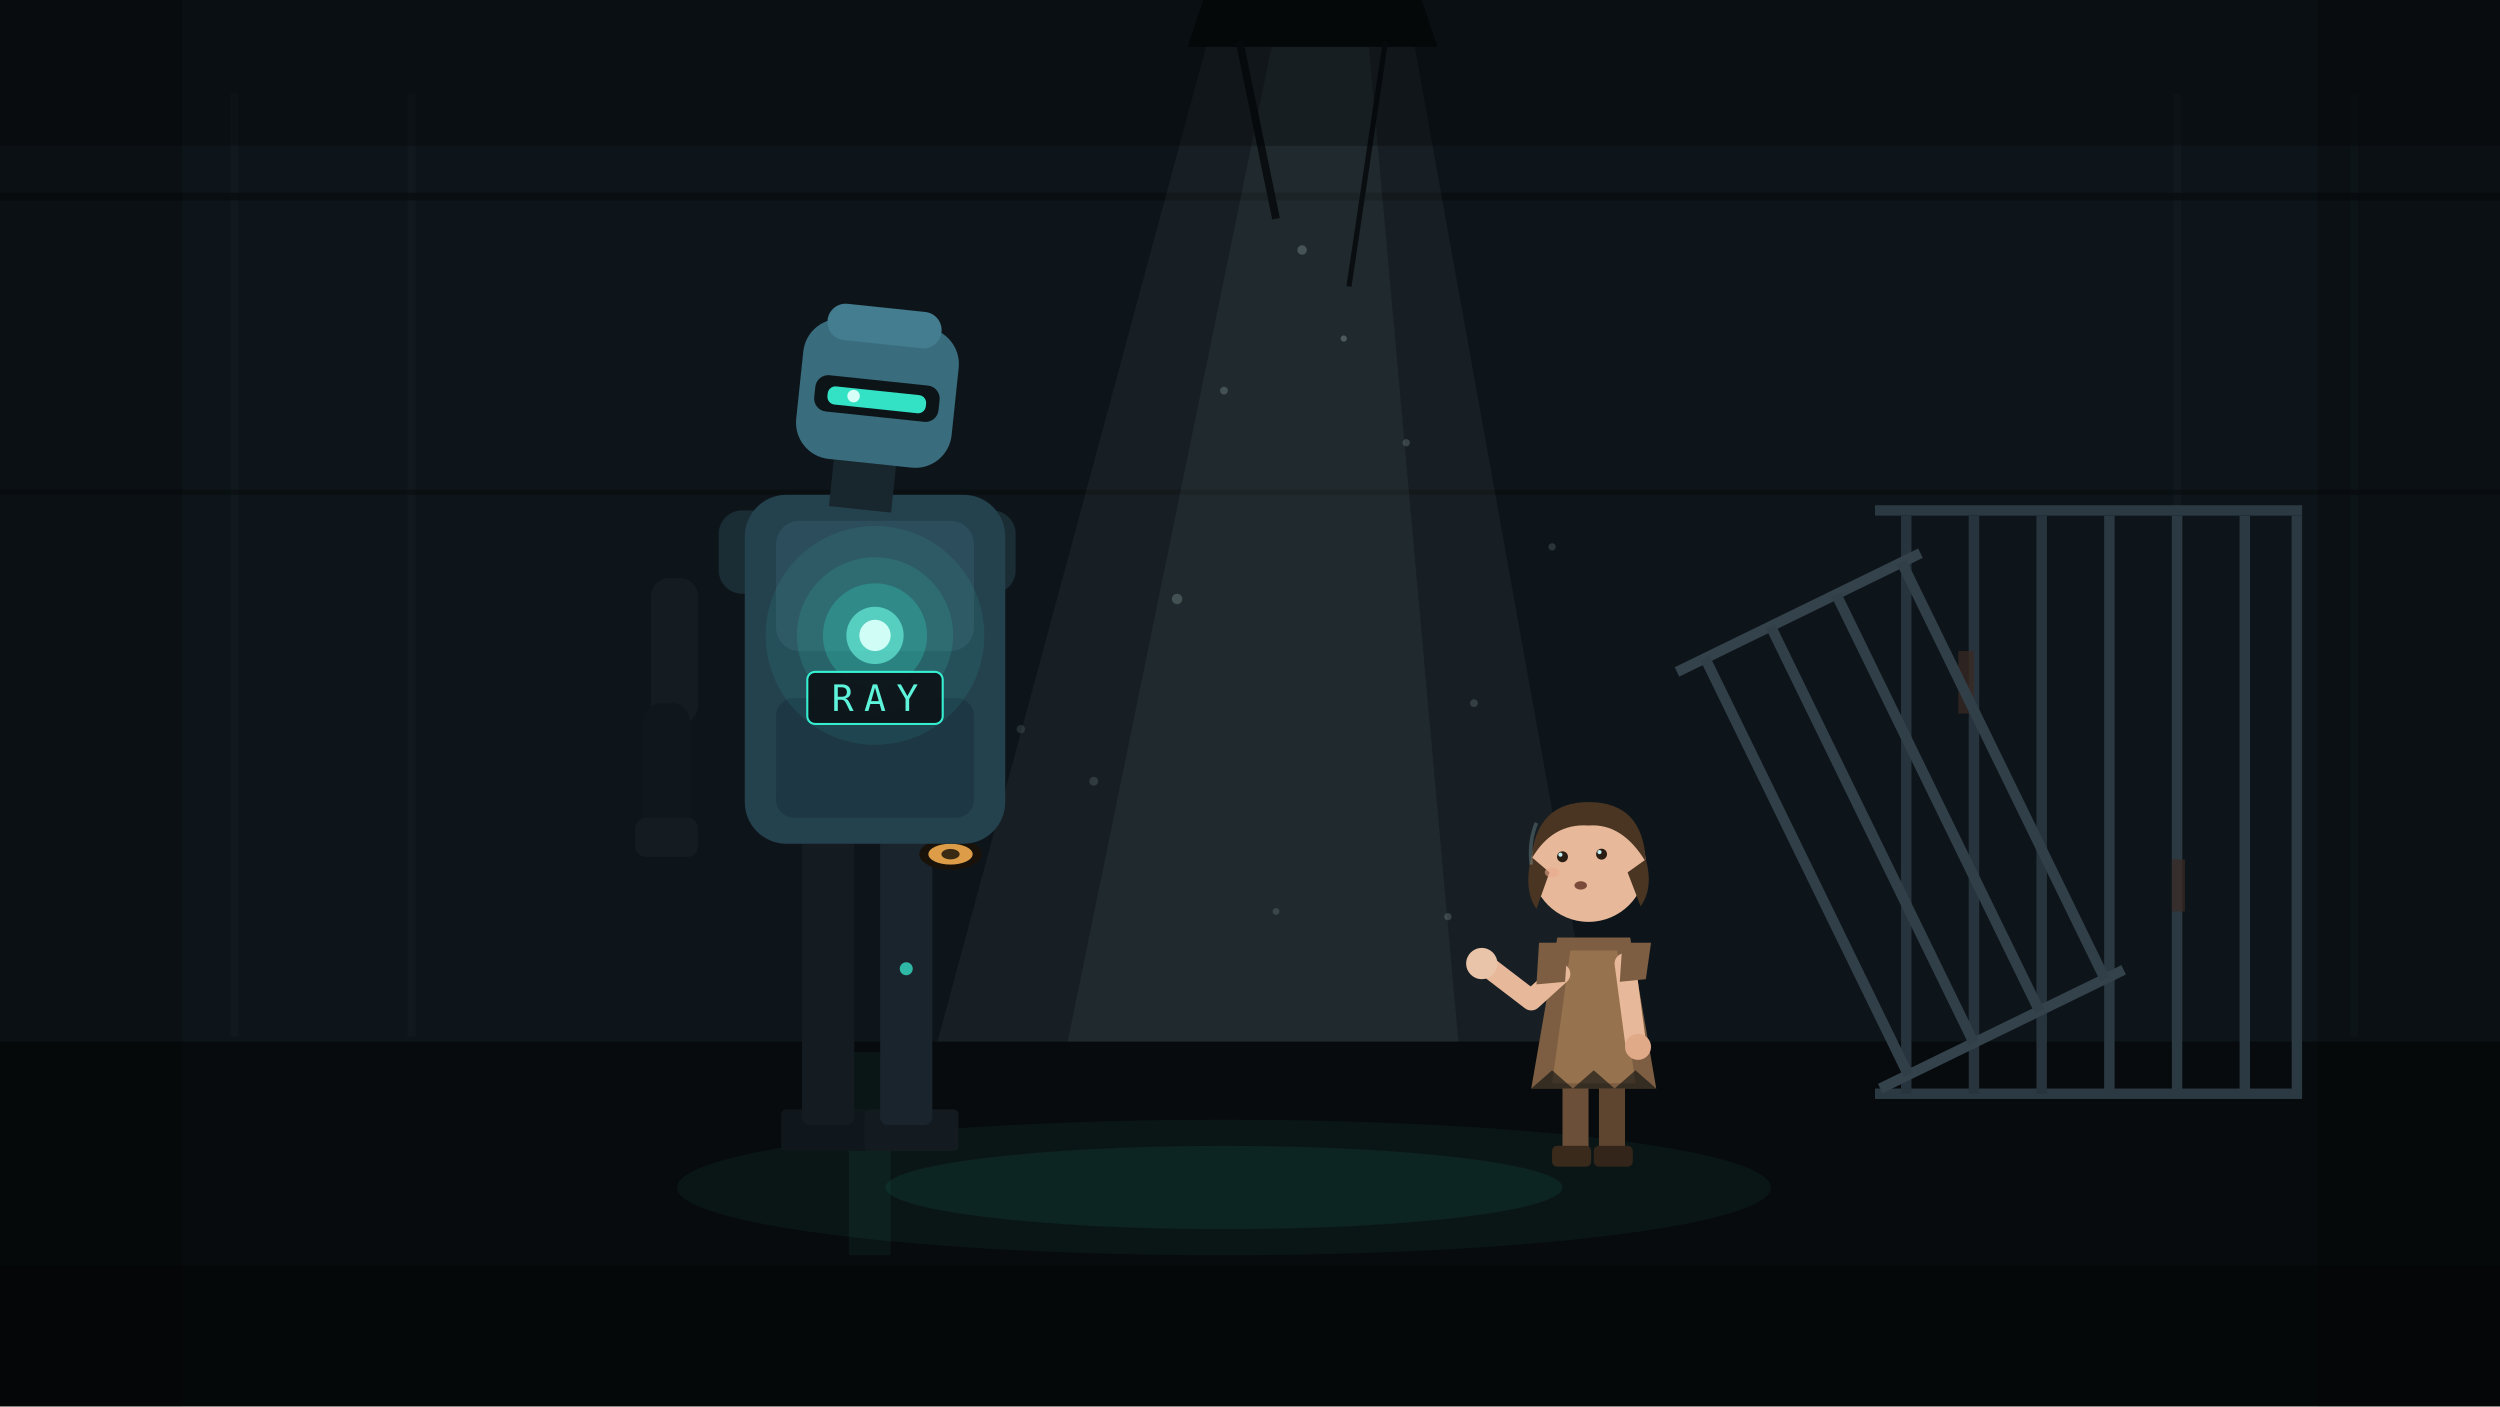
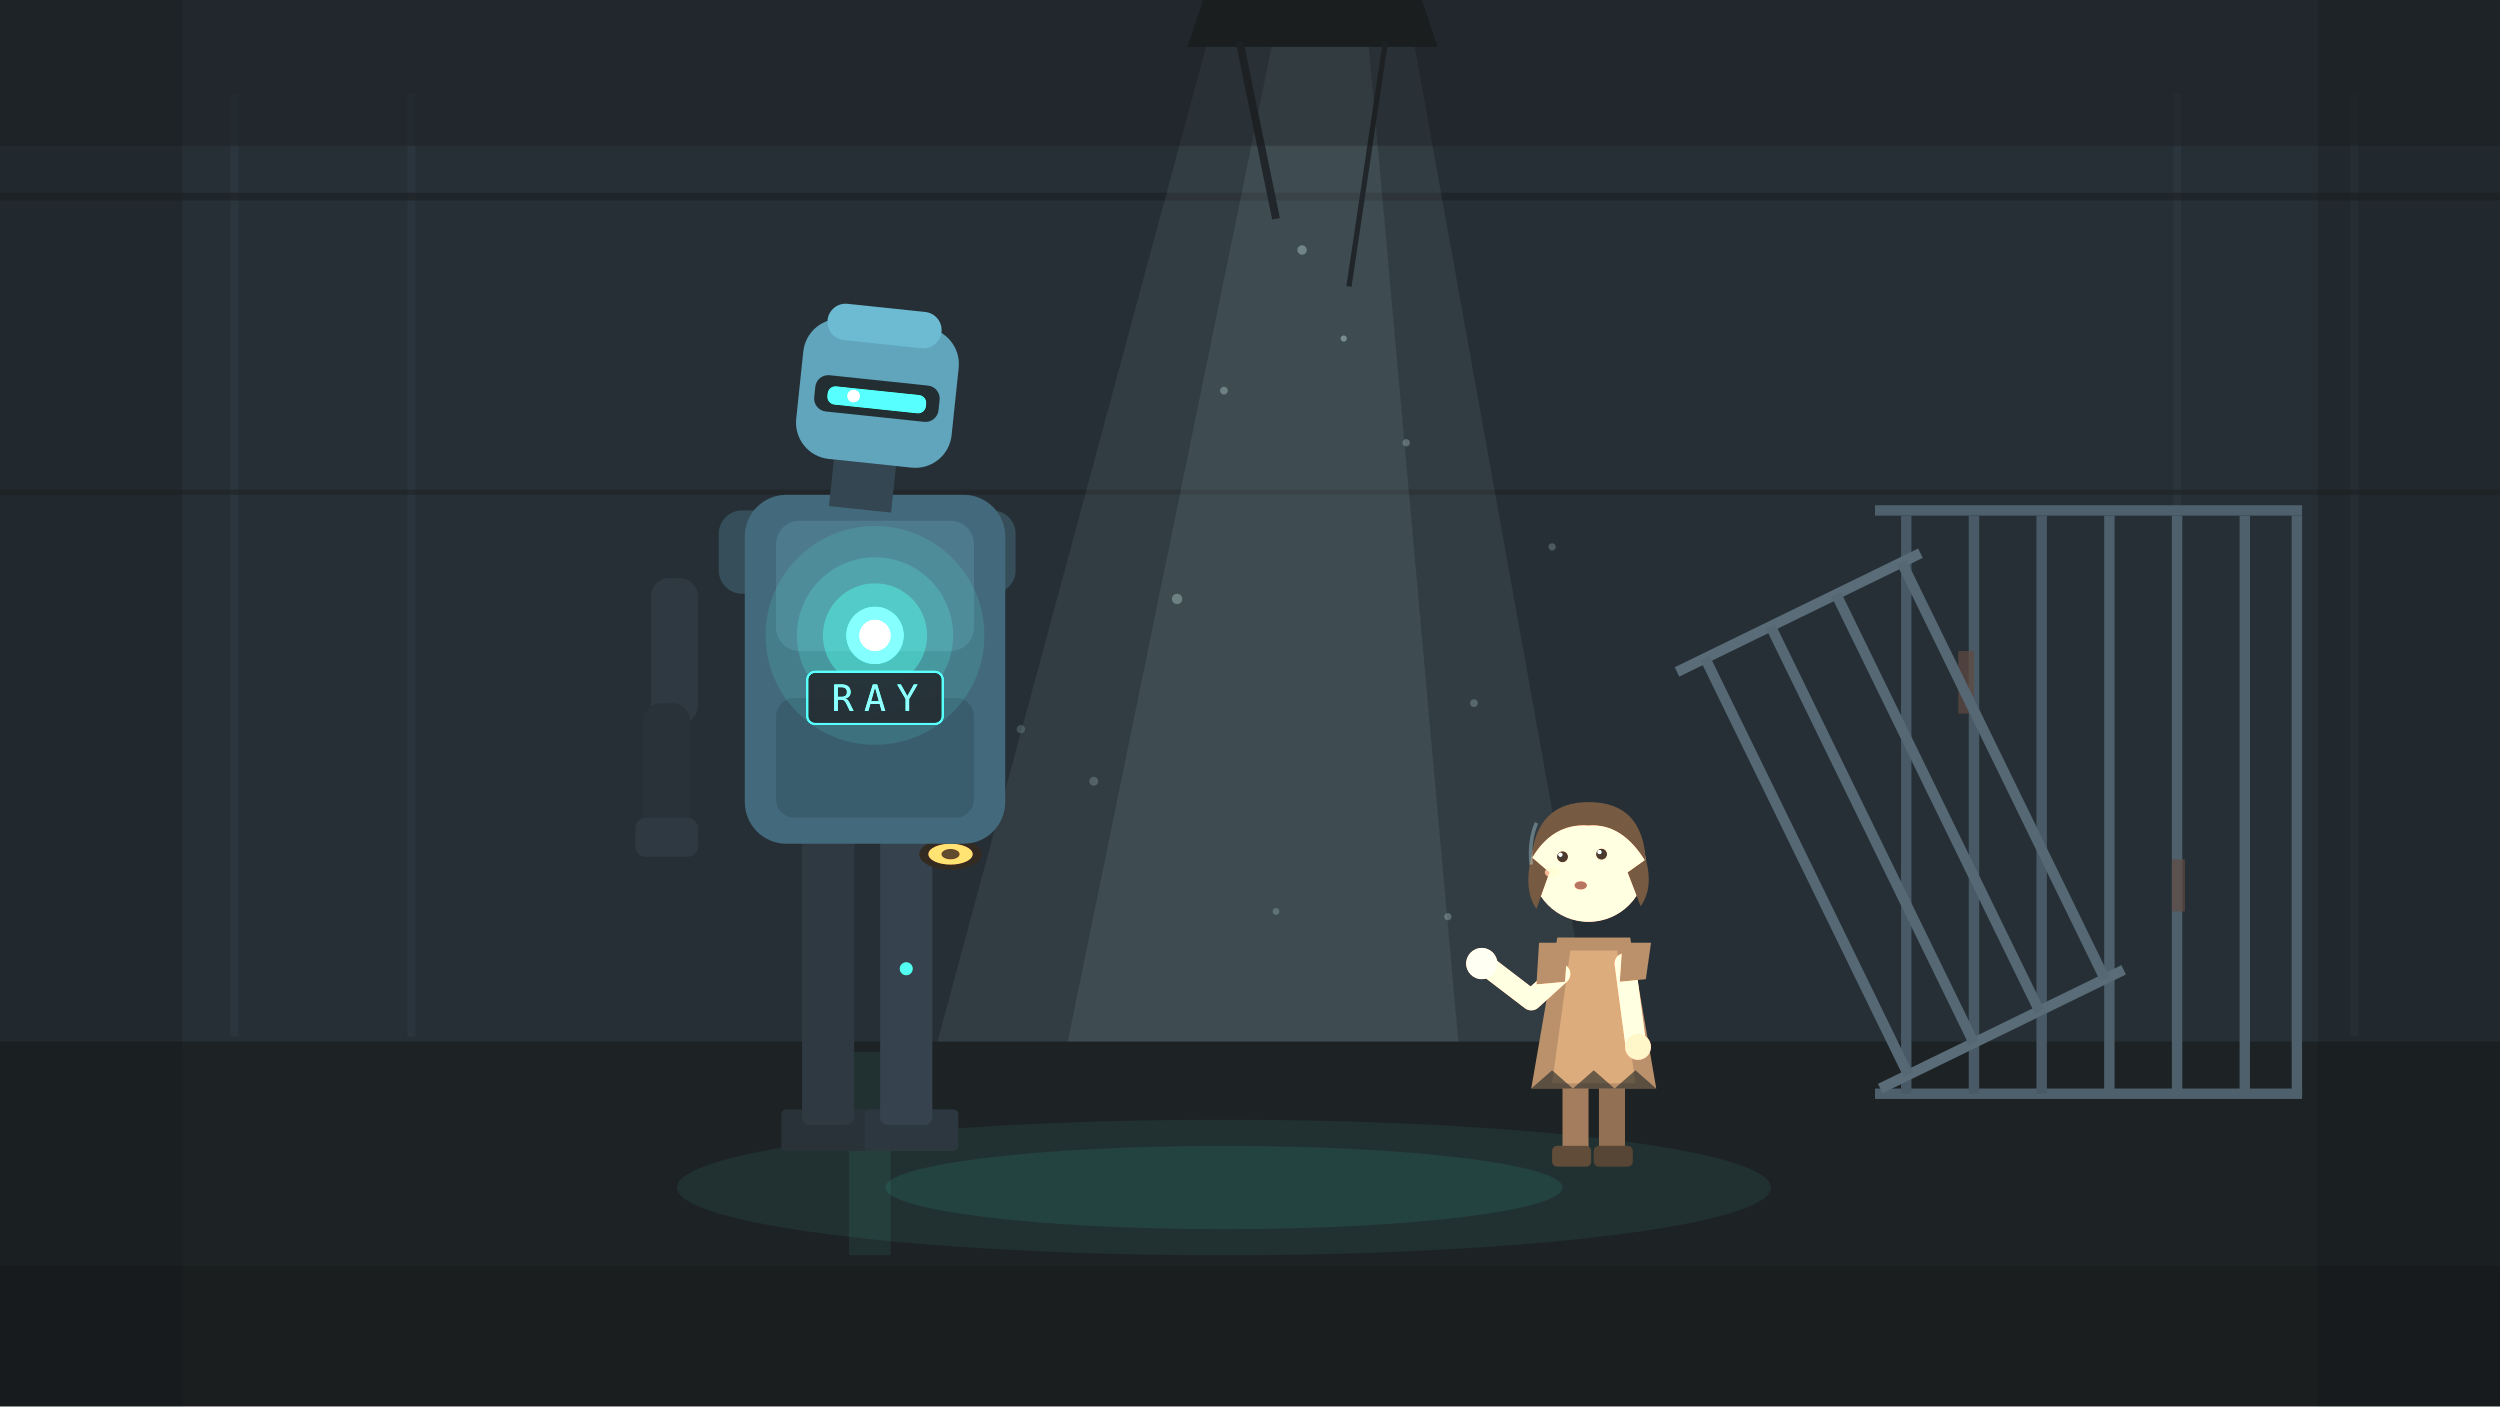
<svg xmlns="http://www.w3.org/2000/svg" width="960" height="540" viewBox="0 0 960 540" role="img">
-   <rect x="0" y="0" width="960" height="540" fill="#0a0e11" />
-   <rect x="0" y="0" width="960" height="400" fill="#0e151a" />
-   <rect x="0" y="400" width="960" height="140" fill="#070b0d" />
-   <g opacity="0.4">
-     <line x1="90" y1="36" x2="90" y2="398" stroke="#161f26" stroke-width="3" />
-     <line x1="158" y1="36" x2="158" y2="398" stroke="#161f26" stroke-width="3" />
-     <line x1="836" y1="36" x2="836" y2="398" stroke="#161f26" stroke-width="3" />
-     <line x1="904" y1="36" x2="904" y2="398" stroke="#161f26" stroke-width="3" />
+   <defs>
+     <filter id="lift" x="0" y="0" width="100%" height="100%" color-interpolation-filters="sRGB">
+       <feComponentTransfer>
+         <feFuncR type="linear" slope="1.34" intercept="0.075" />
+         <feFuncG type="linear" slope="1.34" intercept="0.075" />
+         <feFuncB type="linear" slope="1.34" intercept="0.075" />
+       </feComponentTransfer>
+     </filter>
+   </defs>
+   <g filter="url(#lift)">
+     <rect x="0" y="0" width="960" height="540" fill="#0a0e11" />
+     <rect x="0" y="0" width="960" height="400" fill="#0e151a" />
+     <rect x="0" y="400" width="960" height="140" fill="#070b0d" />
+     <g opacity="0.4">
+       <line x1="90" y1="36" x2="90" y2="398" stroke="#161f26" stroke-width="3" />
+       <line x1="158" y1="36" x2="158" y2="398" stroke="#161f26" stroke-width="3" />
+       <line x1="836" y1="36" x2="836" y2="398" stroke="#161f26" stroke-width="3" />
+       <line x1="904" y1="36" x2="904" y2="398" stroke="#161f26" stroke-width="3" />
+     </g>
+     <rect x="0" y="74" width="960" height="3" fill="#070b0d" opacity="0.7" />
+     <rect x="0" y="188" width="960" height="2" fill="#070b0d" opacity="0.6" />
+     <polygon points="468,0 540,0 612,400 360,400" fill="#cfeef0" opacity="0.05" />
+     <polygon points="492,0 524,0 560,400 410,400" fill="#dff6f7" opacity="0.05" />
+     <polygon points="462,0 546,0 552,18 456,18" fill="#070b0d" />
+     <line x1="476" y1="16" x2="490" y2="84" stroke="#0a0e11" stroke-width="3" />
+     <line x1="532" y1="16" x2="518" y2="110" stroke="#0a0e11" stroke-width="2" />
+     <g>
+       <line x1="720" y1="196" x2="884" y2="196" stroke="#2b3942" stroke-width="4" />
+       <line x1="720" y1="420" x2="884" y2="420" stroke="#2b3942" stroke-width="4" />
+       <line x1="732" y1="198" x2="732" y2="420" stroke="#28343d" stroke-width="4" />
+       <line x1="758" y1="198" x2="758" y2="420" stroke="#28343d" stroke-width="4" />
+       <line x1="784" y1="198" x2="784" y2="420" stroke="#28343d" stroke-width="4" />
+       <line x1="810" y1="198" x2="810" y2="420" stroke="#2b3942" stroke-width="4" />
+       <line x1="836" y1="198" x2="836" y2="420" stroke="#2b3942" stroke-width="4" />
+       <line x1="862" y1="198" x2="862" y2="420" stroke="#2b3942" stroke-width="4" />
+       <line x1="882" y1="198" x2="882" y2="420" stroke="#2b3942" stroke-width="4" />
+       <rect x="752" y="250" width="6" height="24" fill="#3a2a22" opacity="0.7" />
+       <rect x="834" y="330" width="5" height="20" fill="#3a2a22" opacity="0.7" />
+     </g>
+     <g transform="rotate(-26 722 418)">
+       <line x1="722" y1="240" x2="826" y2="240" stroke="#34424b" stroke-width="4" />
+       <line x1="722" y1="418" x2="826" y2="418" stroke="#34424b" stroke-width="4" />
+       <line x1="734" y1="240" x2="734" y2="418" stroke="#313f48" stroke-width="4" />
+       <line x1="762" y1="240" x2="762" y2="418" stroke="#313f48" stroke-width="4" />
+       <line x1="790" y1="240" x2="790" y2="418" stroke="#313f48" stroke-width="4" />
+       <line x1="818" y1="240" x2="818" y2="418" stroke="#313f48" stroke-width="4" />
+     </g>
+     <ellipse cx="470" cy="456" rx="210" ry="26" fill="#37f7d8" opacity="0.05" />
+     <ellipse cx="470" cy="456" rx="130" ry="16" fill="#37f7d8" opacity="0.06" />
+     <rect x="326" y="404" width="16" height="78" fill="#37f7d8" opacity="0.05" />
+     <g>
+       <rect x="300" y="426" width="34" height="16" rx="2" fill="#10171c" />
+       <rect x="332" y="426" width="36" height="16" rx="2" fill="#131b21" />
+       <rect x="308" y="314" width="20" height="118" rx="3" fill="#141c22" />
+       <rect x="338" y="314" width="20" height="118" rx="3" fill="#1a242c" />
+       <circle cx="348" cy="372" r="2.5" fill="#37f7d8" opacity="0.7" />
+       <rect x="250" y="222" width="18" height="56" rx="7" fill="#141c22" />
+       <rect x="247" y="270" width="18" height="50" rx="7" fill="#10171c" />
+       <rect x="244" y="314" width="24" height="15" rx="4" fill="#141c22" />
+       <rect x="356" y="216" width="20" height="58" rx="8" fill="#1a242c" />
+       <rect x="354" y="270" width="22" height="56" rx="10" fill="#20323b" />
+       <ellipse cx="365" cy="328" rx="12" ry="6" fill="#18120a" />
+       <ellipse cx="365" cy="328" rx="8.5" ry="4" fill="#ffb454" opacity="0.85" />
+       <ellipse cx="365" cy="328" rx="3.5" ry="2" fill="#3a2a14" />
+       <rect x="276" y="196" width="34" height="32" rx="9" fill="#1a2c34" />
+       <rect x="352" y="196" width="38" height="32" rx="9" fill="#1a2c34" />
+       <rect x="286" y="190" width="100" height="134" rx="16" fill="#24414e" />
+       <rect x="298" y="200" width="76" height="50" rx="9" fill="#2c4d5b" />
+       <rect x="298" y="268" width="76" height="46" rx="7" fill="#1d3744" />
+       <circle cx="336" cy="244" r="42" fill="#37f7d8" opacity="0.08" />
+       <circle cx="336" cy="244" r="30" fill="#37f7d8" opacity="0.12" />
+       <circle cx="336" cy="244" r="20" fill="#37f7d8" opacity="0.22" />
+       <circle cx="336" cy="244" r="11" fill="#6ffbe6" opacity="0.6" />
+       <circle cx="336" cy="244" r="6" fill="#d6fff8" opacity="0.95" />
+       <rect x="310" y="258" width="52" height="20" rx="3" fill="#0d1418" stroke="#37f7d8" stroke-width="0.8" opacity="0.95" />
+       <text x="336" y="273" text-anchor="middle" fill="#5ef4dc" font-family="monospace" font-size="14" letter-spacing="4">RAY</text>
+       <g transform="rotate(6 336 160)">
+         <rect x="322" y="178" width="24" height="18" fill="#18262e" />
+         <rect x="306" y="124" width="60" height="54" rx="14" fill="#396d7e" />
+         <rect x="314" y="118" width="44" height="14" rx="7" fill="#437d8f" />
+         <rect x="312" y="146" width="48" height="14" rx="5" fill="#0c1417" />
+         <rect x="317" y="150" width="38" height="7" rx="3" fill="#37f7d8" opacity="0.9" />
+         <circle cx="327" cy="153" r="2.4" fill="#d6fff8" />
+       </g>
+     </g>
+     <g>
+       <rect x="600" y="414" width="10" height="30" rx="3" fill="#6b4f38" />
+       <rect x="614" y="414" width="10" height="30" rx="3" fill="#5e4530" />
+       <rect x="596" y="440" width="15" height="8" rx="2" fill="#3a2a1c" />
+       <rect x="612" y="440" width="15" height="8" rx="2" fill="#33251a" />
+       <path d="M598 360 L626 360 L636 418 L588 418 Z" fill="#7d5e42" />
+       <path d="M603 365 L621 365 L628 416 L596 416 Z" fill="#9a7650" opacity="0.85" />
+       <path d="M588 418 L596 411 L604 418 L612 411 L620 418 L628 411 L636 418 Z" fill="#070b0d" opacity="0.6" />
+       <path d="M624 370 L628 400" fill="none" stroke="#e8b89a" stroke-width="8" stroke-linecap="round" />
+       <path d="M623 362 L634 362 L632 376 L622 377 Z" fill="#7d5e42" />
+       <circle cx="629" cy="402" r="5" fill="#e0a988" />
+       <path d="M599 374 L588 384 L571 371" fill="none" stroke="#e8b89a" stroke-width="8" stroke-linecap="round" stroke-linejoin="round" />
+       <path d="M591 362 L602 362 L601 377 L590 378 Z" fill="#7d5e42" />
+       <circle cx="569" cy="370" r="6" fill="#eac4a8" />
+       <circle cx="610" cy="332" r="22" fill="#e8b89a" />
+       <path d="M588 330 Q590 308 610 308 Q631 308 632 331 Q623 316 610 317 Q596 316 588 330 Z" fill="#4a3522" />
+       <path d="M588 329 Q585 342 590 349 L595 335 Z" fill="#4a3522" />
+       <path d="M632 330 Q635 341 630 348 L625 335 Z" fill="#4a3522" />
+       <circle cx="600" cy="329" r="2.1" fill="#2a1d14" />
+       <circle cx="615" cy="328" r="2.1" fill="#2a1d14" />
+       <circle cx="599.2" cy="328.2" r="0.8" fill="#bfeef0" />
+       <circle cx="614.2" cy="327.2" r="0.8" fill="#bfeef0" />
+       <ellipse cx="607" cy="340" rx="2.4" ry="1.6" fill="#7a4a3a" />
+       <ellipse cx="596" cy="335" rx="2.8" ry="1.9" fill="#eaa98c" opacity="0.6" />
+       <path d="M590 316 Q587 323 588 332" fill="none" stroke="#bfeef0" stroke-width="1.4" opacity="0.22" />
+     </g>
+     <g fill="#cfeae8">
+       <circle cx="500" cy="96" r="1.8" opacity="0.22" />
+       <circle cx="540" cy="170" r="1.4" opacity="0.18" />
+       <circle cx="452" cy="230" r="2" opacity="0.2" />
+       <circle cx="566" cy="270" r="1.5" opacity="0.16" />
+       <circle cx="516" cy="130" r="1.2" opacity="0.25" />
+       <circle cx="420" cy="300" r="1.7" opacity="0.14" />
+       <circle cx="596" cy="210" r="1.4" opacity="0.15" />
+       <circle cx="470" cy="150" r="1.5" opacity="0.2" />
+       <circle cx="392" cy="280" r="1.6" opacity="0.12" />
+       <circle cx="556" cy="352" r="1.4" opacity="0.18" />
+       <circle cx="490" cy="350" r="1.3" opacity="0.15" />
+     </g>
+     <rect x="0" y="0" width="960" height="56" fill="#000000" opacity="0.28" />
+     <rect x="0" y="486" width="960" height="54" fill="#000000" opacity="0.32" />
+     <rect x="0" y="0" width="70" height="540" fill="#000000" opacity="0.22" />
+     <rect x="890" y="0" width="70" height="540" fill="#000000" opacity="0.22" />
  </g>
-   <rect x="0" y="74" width="960" height="3" fill="#070b0d" opacity="0.7" />
-   <rect x="0" y="188" width="960" height="2" fill="#070b0d" opacity="0.6" />
-   <polygon points="468,0 540,0 612,400 360,400" fill="#cfeef0" opacity="0.05" />
-   <polygon points="492,0 524,0 560,400 410,400" fill="#dff6f7" opacity="0.05" />
-   <polygon points="462,0 546,0 552,18 456,18" fill="#070b0d" />
-   <line x1="476" y1="16" x2="490" y2="84" stroke="#0a0e11" stroke-width="3" />
-   <line x1="532" y1="16" x2="518" y2="110" stroke="#0a0e11" stroke-width="2" />
-   <g>
-     <line x1="720" y1="196" x2="884" y2="196" stroke="#2b3942" stroke-width="4" />
-     <line x1="720" y1="420" x2="884" y2="420" stroke="#2b3942" stroke-width="4" />
-     <line x1="732" y1="198" x2="732" y2="420" stroke="#28343d" stroke-width="4" />
-     <line x1="758" y1="198" x2="758" y2="420" stroke="#28343d" stroke-width="4" />
-     <line x1="784" y1="198" x2="784" y2="420" stroke="#28343d" stroke-width="4" />
-     <line x1="810" y1="198" x2="810" y2="420" stroke="#2b3942" stroke-width="4" />
-     <line x1="836" y1="198" x2="836" y2="420" stroke="#2b3942" stroke-width="4" />
-     <line x1="862" y1="198" x2="862" y2="420" stroke="#2b3942" stroke-width="4" />
-     <line x1="882" y1="198" x2="882" y2="420" stroke="#2b3942" stroke-width="4" />
-     <rect x="752" y="250" width="6" height="24" fill="#3a2a22" opacity="0.7" />
-     <rect x="834" y="330" width="5" height="20" fill="#3a2a22" opacity="0.7" />
-   </g>
-   <g transform="rotate(-26 722 418)">
-     <line x1="722" y1="240" x2="826" y2="240" stroke="#34424b" stroke-width="4" />
-     <line x1="722" y1="418" x2="826" y2="418" stroke="#34424b" stroke-width="4" />
-     <line x1="734" y1="240" x2="734" y2="418" stroke="#313f48" stroke-width="4" />
-     <line x1="762" y1="240" x2="762" y2="418" stroke="#313f48" stroke-width="4" />
-     <line x1="790" y1="240" x2="790" y2="418" stroke="#313f48" stroke-width="4" />
-     <line x1="818" y1="240" x2="818" y2="418" stroke="#313f48" stroke-width="4" />
-   </g>
-   <ellipse cx="470" cy="456" rx="210" ry="26" fill="#37f7d8" opacity="0.05" />
-   <ellipse cx="470" cy="456" rx="130" ry="16" fill="#37f7d8" opacity="0.06" />
-   <rect x="326" y="404" width="16" height="78" fill="#37f7d8" opacity="0.05" />
-   <g>
-     <rect x="300" y="426" width="34" height="16" rx="2" fill="#10171c" />
-     <rect x="332" y="426" width="36" height="16" rx="2" fill="#131b21" />
-     <rect x="308" y="314" width="20" height="118" rx="3" fill="#141c22" />
-     <rect x="338" y="314" width="20" height="118" rx="3" fill="#1a242c" />
-     <circle cx="348" cy="372" r="2.5" fill="#37f7d8" opacity="0.7" />
-     <rect x="250" y="222" width="18" height="56" rx="7" fill="#141c22" />
-     <rect x="247" y="270" width="18" height="50" rx="7" fill="#10171c" />
-     <rect x="244" y="314" width="24" height="15" rx="4" fill="#141c22" />
-     <rect x="356" y="216" width="20" height="58" rx="8" fill="#1a242c" />
-     <rect x="354" y="270" width="22" height="56" rx="10" fill="#20323b" />
-     <ellipse cx="365" cy="328" rx="12" ry="6" fill="#18120a" />
-     <ellipse cx="365" cy="328" rx="8.5" ry="4" fill="#ffb454" opacity="0.85" />
-     <ellipse cx="365" cy="328" rx="3.5" ry="2" fill="#3a2a14" />
-     <rect x="276" y="196" width="34" height="32" rx="9" fill="#1a2c34" />
-     <rect x="352" y="196" width="38" height="32" rx="9" fill="#1a2c34" />
-     <rect x="286" y="190" width="100" height="134" rx="16" fill="#24414e" />
-     <rect x="298" y="200" width="76" height="50" rx="9" fill="#2c4d5b" />
-     <rect x="298" y="268" width="76" height="46" rx="7" fill="#1d3744" />
-     <circle cx="336" cy="244" r="42" fill="#37f7d8" opacity="0.08" />
-     <circle cx="336" cy="244" r="30" fill="#37f7d8" opacity="0.12" />
-     <circle cx="336" cy="244" r="20" fill="#37f7d8" opacity="0.22" />
-     <circle cx="336" cy="244" r="11" fill="#6ffbe6" opacity="0.6" />
-     <circle cx="336" cy="244" r="6" fill="#d6fff8" opacity="0.95" />
-     <rect x="310" y="258" width="52" height="20" rx="3" fill="#0d1418" stroke="#37f7d8" stroke-width="0.8" opacity="0.95" />
-     <text x="336" y="273" text-anchor="middle" fill="#5ef4dc" font-family="monospace" font-size="14" letter-spacing="4">RAY</text>
-     <g transform="rotate(6 336 160)">
-       <rect x="322" y="178" width="24" height="18" fill="#18262e" />
-       <rect x="306" y="124" width="60" height="54" rx="14" fill="#396d7e" />
-       <rect x="314" y="118" width="44" height="14" rx="7" fill="#437d8f" />
-       <rect x="312" y="146" width="48" height="14" rx="5" fill="#0c1417" />
-       <rect x="317" y="150" width="38" height="7" rx="3" fill="#37f7d8" opacity="0.9" />
-       <circle cx="327" cy="153" r="2.4" fill="#d6fff8" />
-     </g>
-   </g>
-   <g>
-     <rect x="600" y="414" width="10" height="30" rx="3" fill="#6b4f38" />
-     <rect x="614" y="414" width="10" height="30" rx="3" fill="#5e4530" />
-     <rect x="596" y="440" width="15" height="8" rx="2" fill="#3a2a1c" />
-     <rect x="612" y="440" width="15" height="8" rx="2" fill="#33251a" />
-     <path d="M598 360 L626 360 L636 418 L588 418 Z" fill="#7d5e42" />
-     <path d="M603 365 L621 365 L628 416 L596 416 Z" fill="#9a7650" opacity="0.85" />
-     <path d="M588 418 L596 411 L604 418 L612 411 L620 418 L628 411 L636 418 Z" fill="#070b0d" opacity="0.6" />
-     <path d="M624 370 L628 400" fill="none" stroke="#e8b89a" stroke-width="8" stroke-linecap="round" />
-     <path d="M623 362 L634 362 L632 376 L622 377 Z" fill="#7d5e42" />
-     <circle cx="629" cy="402" r="5" fill="#e0a988" />
-     <path d="M599 374 L588 384 L571 371" fill="none" stroke="#e8b89a" stroke-width="8" stroke-linecap="round" stroke-linejoin="round" />
-     <path d="M591 362 L602 362 L601 377 L590 378 Z" fill="#7d5e42" />
-     <circle cx="569" cy="370" r="6" fill="#eac4a8" />
-     <circle cx="610" cy="332" r="22" fill="#e8b89a" />
-     <path d="M588 330 Q590 308 610 308 Q631 308 632 331 Q623 316 610 317 Q596 316 588 330 Z" fill="#4a3522" />
-     <path d="M588 329 Q585 342 590 349 L595 335 Z" fill="#4a3522" />
-     <path d="M632 330 Q635 341 630 348 L625 335 Z" fill="#4a3522" />
-     <circle cx="600" cy="329" r="2.1" fill="#2a1d14" />
-     <circle cx="615" cy="328" r="2.1" fill="#2a1d14" />
-     <circle cx="599.2" cy="328.2" r="0.8" fill="#bfeef0" />
-     <circle cx="614.2" cy="327.2" r="0.8" fill="#bfeef0" />
-     <ellipse cx="607" cy="340" rx="2.4" ry="1.6" fill="#7a4a3a" />
-     <ellipse cx="596" cy="335" rx="2.8" ry="1.9" fill="#eaa98c" opacity="0.6" />
-     <path d="M590 316 Q587 323 588 332" fill="none" stroke="#bfeef0" stroke-width="1.4" opacity="0.22" />
-   </g>
-   <g fill="#cfeae8">
-     <circle cx="500" cy="96" r="1.8" opacity="0.22" />
-     <circle cx="540" cy="170" r="1.4" opacity="0.18" />
-     <circle cx="452" cy="230" r="2" opacity="0.2" />
-     <circle cx="566" cy="270" r="1.5" opacity="0.16" />
-     <circle cx="516" cy="130" r="1.2" opacity="0.25" />
-     <circle cx="420" cy="300" r="1.7" opacity="0.14" />
-     <circle cx="596" cy="210" r="1.4" opacity="0.15" />
-     <circle cx="470" cy="150" r="1.5" opacity="0.2" />
-     <circle cx="392" cy="280" r="1.6" opacity="0.12" />
-     <circle cx="556" cy="352" r="1.4" opacity="0.18" />
-     <circle cx="490" cy="350" r="1.3" opacity="0.15" />
-   </g>
-   <rect x="0" y="0" width="960" height="56" fill="#000000" opacity="0.28" />
-   <rect x="0" y="486" width="960" height="54" fill="#000000" opacity="0.32" />
-   <rect x="0" y="0" width="70" height="540" fill="#000000" opacity="0.22" />
-   <rect x="890" y="0" width="70" height="540" fill="#000000" opacity="0.22" />
</svg>
